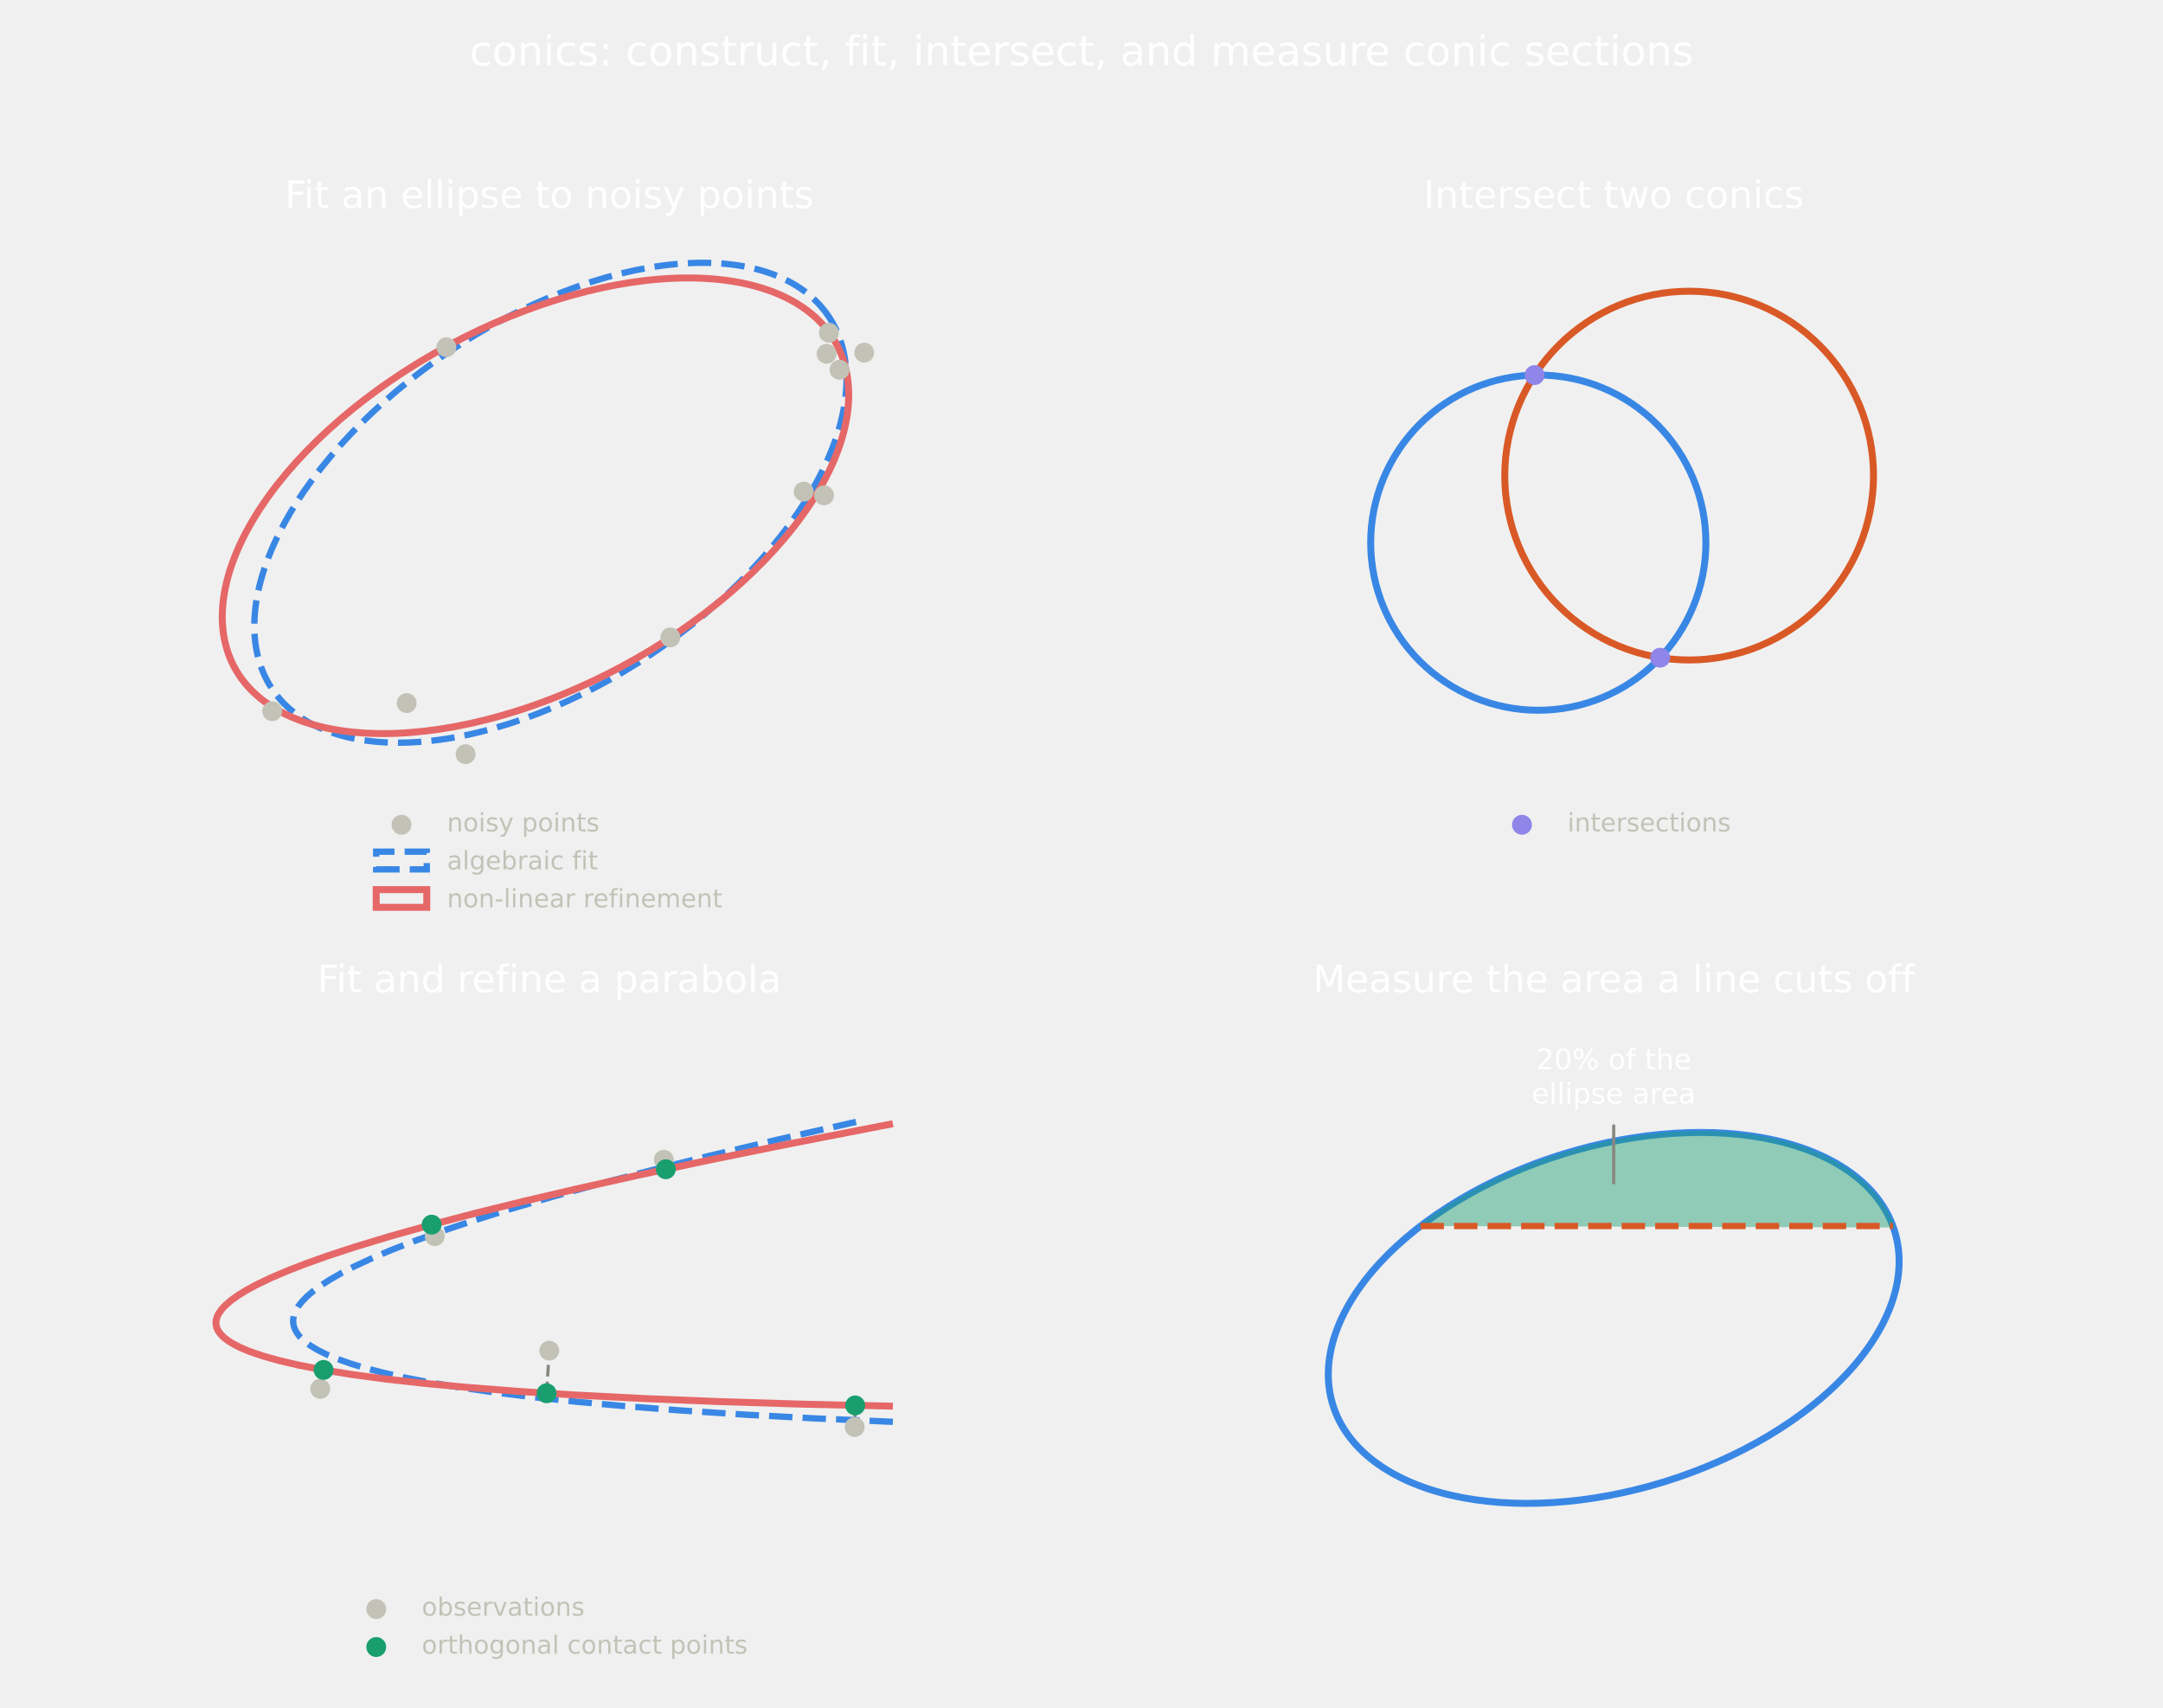
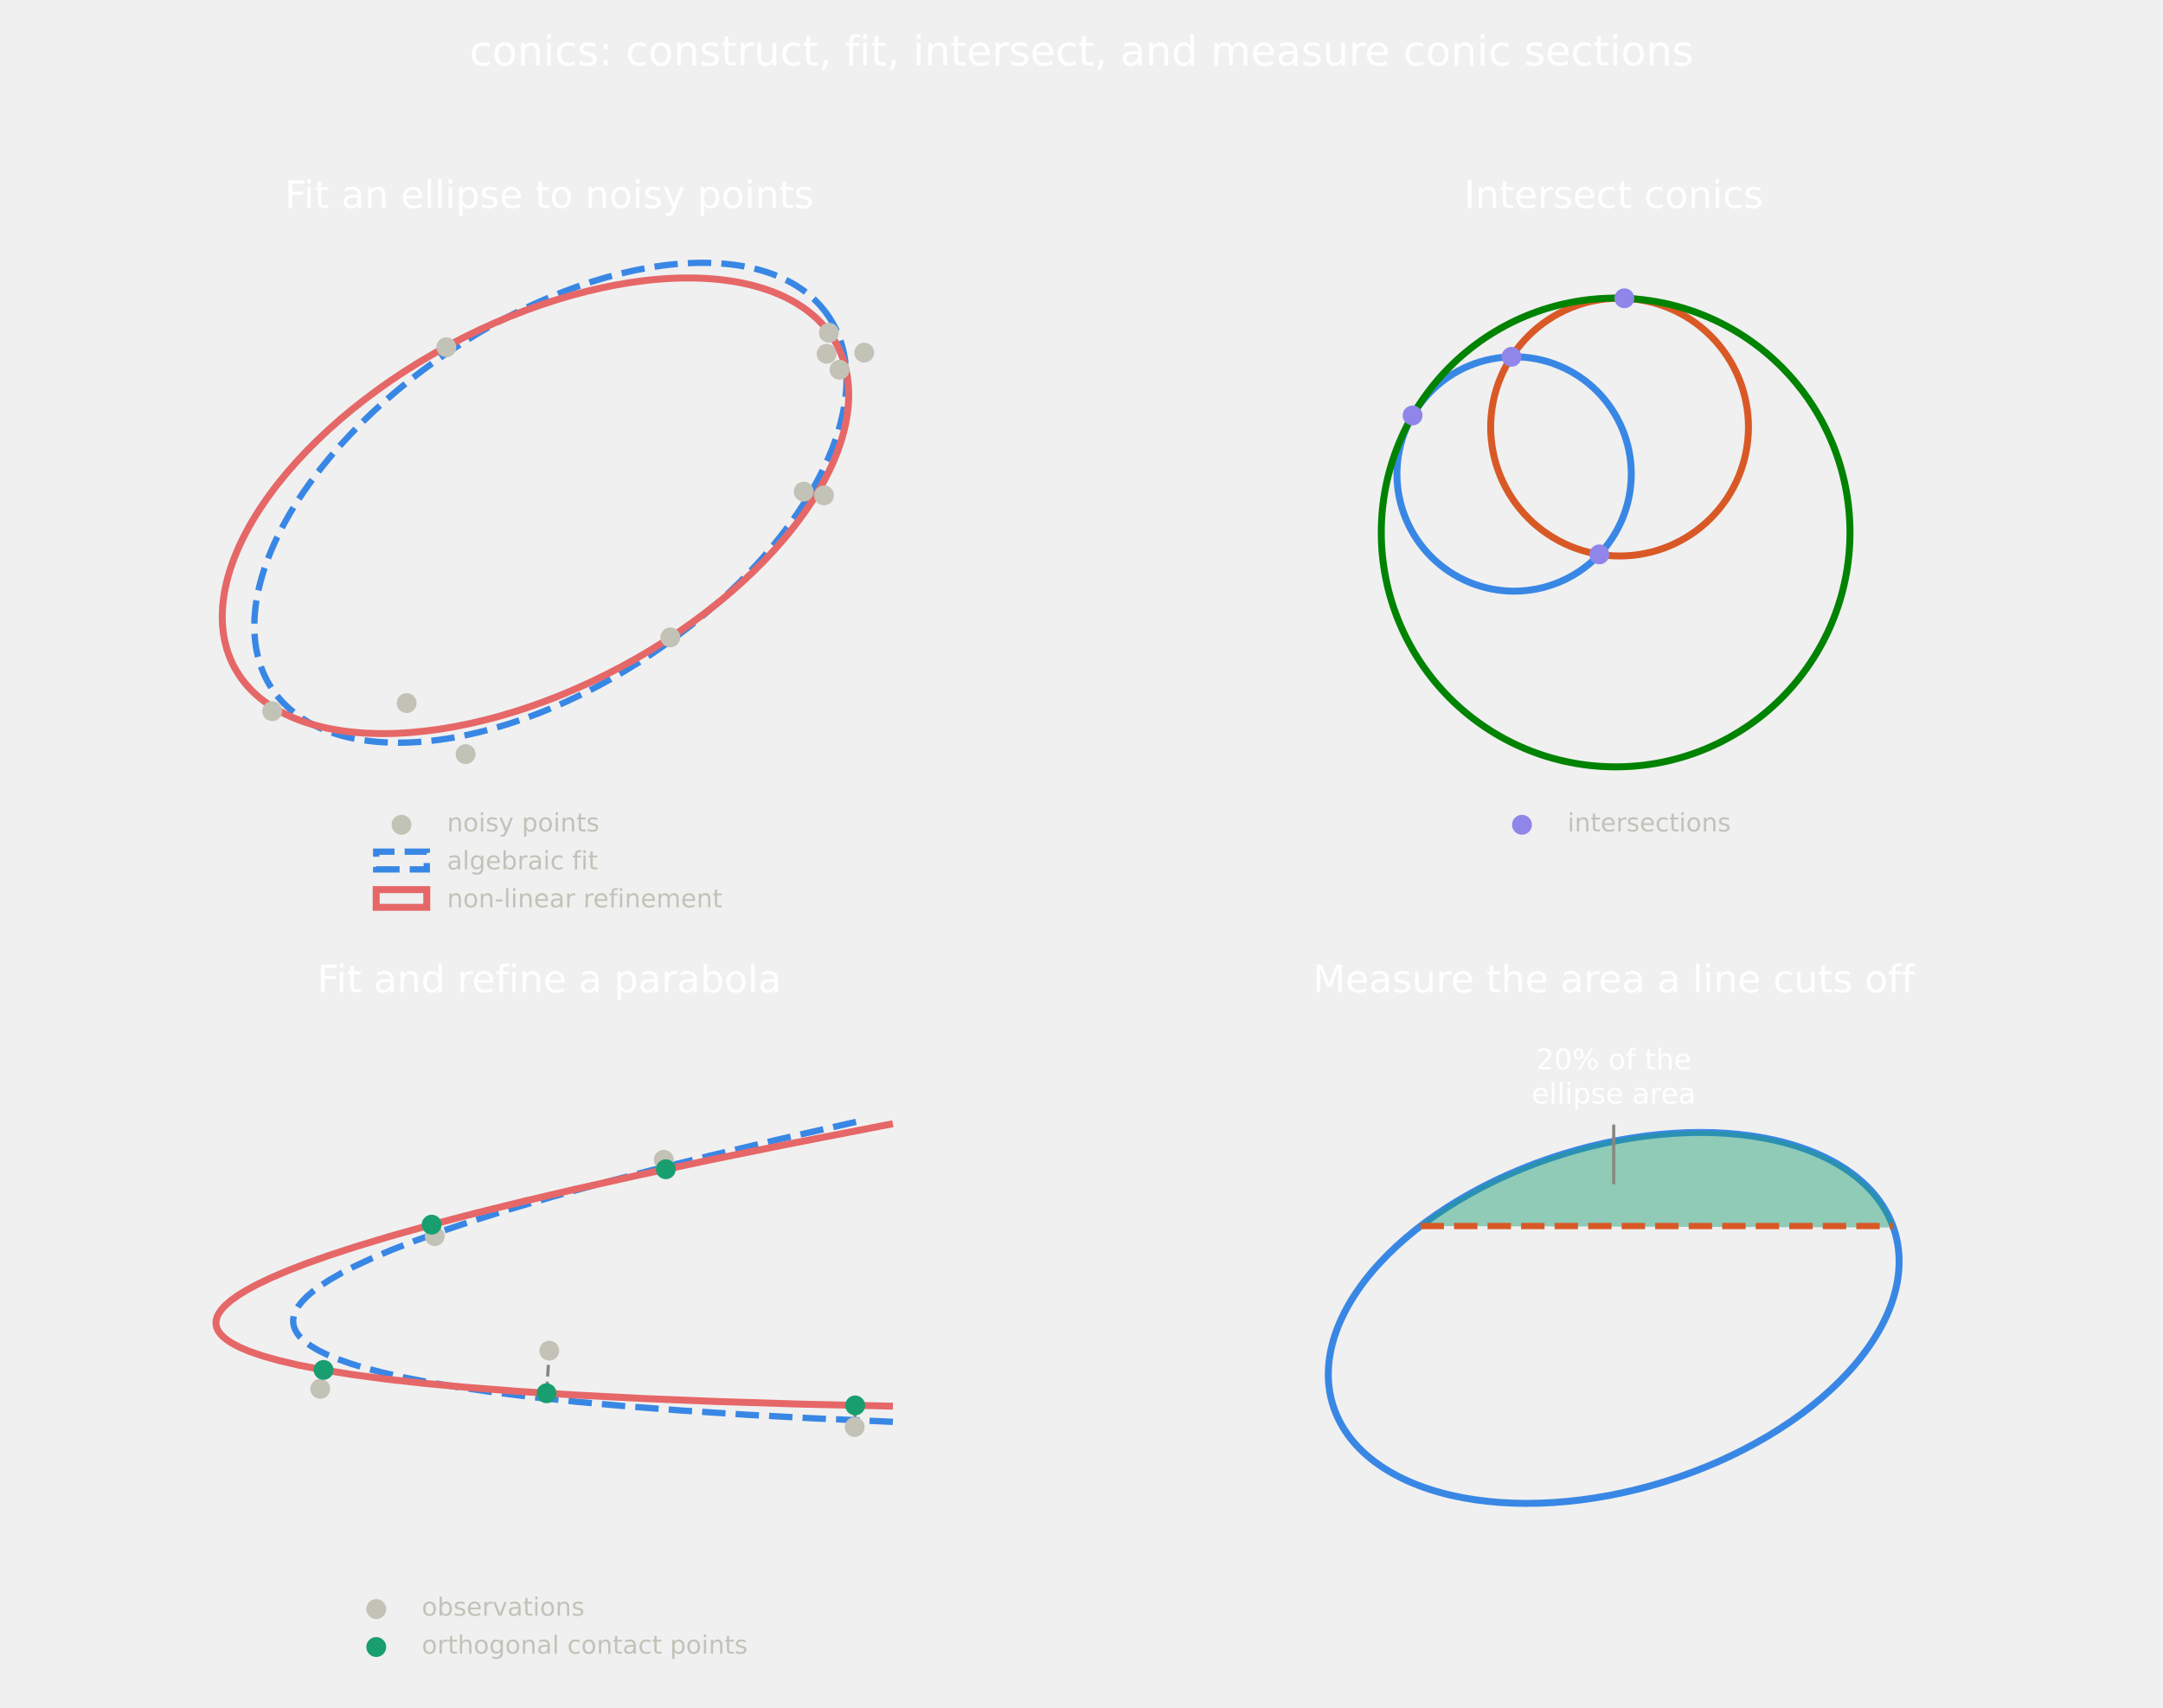
<svg xmlns="http://www.w3.org/2000/svg" xmlns:xlink="http://www.w3.org/1999/xlink" width="684pt" height="540pt" viewBox="0 0 684 540" version="1.1">
  <defs>
    <style type="text/css">*{stroke-linejoin: round; stroke-linecap: butt}</style>
  </defs>
  <g id="figure_1">
    <g id="patch_1">
      <path d="M 0 540  L 684 540  L 684 0  L 0 0  L 0 540  z " style="fill: none" />
    </g>
    <g id="axes_1">
      <g id="patch_2">
        <path d="M 10.8 246.217  L 336.6 246.217  L 336.6 75.763  L 10.8 75.763  L 10.8 246.217  z " style="fill: none" />
      </g>
      <g id="patch_3">
-         <path d="M 262.053 100.074  C 253.564 87.392 236.149 81.433 213.645 83.511  C 191.141 85.589 165.385 95.533 142.048 111.153  C 118.712 126.774 99.701 146.796 89.202 166.809  C 78.703 186.822 77.574 205.193 86.064 217.875  C 94.553 230.558 111.967 236.516 134.471 234.439  C 156.975 232.361 182.732 222.417 206.068 206.796  C 229.405 191.176 248.416 171.154 258.914 151.141  C 269.413 131.128 270.542 112.757 262.053 100.074  L 262.053 100.074  z " clip-path="url(#pd87d4177ac)" style="fill: none; stroke-dasharray: 7.4,3.2; stroke-dashoffset: 0; stroke: #3987e5; stroke-width: 2; stroke-linejoin: miter" />
+         <path d="M 262.053 100.074  C 253.564 87.392 236.149 81.433 213.645 83.511  C 191.141 85.589 165.385 95.533 142.048 111.153  C 118.712 126.774 99.701 146.796 89.202 166.809  C 78.703 186.822 77.574 205.193 86.064 217.875  C 94.553 230.558 111.967 236.516 134.471 234.439  C 156.975 232.361 182.732 222.417 206.068 206.796  C 229.405 191.176 248.416 171.154 258.914 151.141  C 269.413 131.128 270.542 112.757 262.053 100.074  L 262.053 100.074  z " clip-path="url(#p56310d8398)" style="fill: none; stroke-dasharray: 7.4,3.2; stroke-dashoffset: 0; stroke: #3987e5; stroke-width: 2; stroke-linejoin: miter" />
      </g>
      <g id="patch_4">
-         <path d="M 264.567 108.891  C 257.341 95.408 240.376 87.853 217.408 87.89  C 194.44 87.928 167.345 95.554 142.09 109.09  C 116.835 122.625 95.482 140.966 82.734 160.071  C 69.985 179.176 66.883 197.486 74.109 210.969  C 81.336 224.452 98.301 232.007 121.269 231.97  C 144.237 231.933 171.332 224.306 196.587 210.771  C 221.842 197.235 243.195 178.895 255.943 159.79  C 268.691 140.685 271.794 122.374 264.567 108.891  L 264.567 108.891  z " clip-path="url(#pd87d4177ac)" style="fill: none; stroke: #e66767; stroke-width: 2.2; stroke-linejoin: miter" />
+         <path d="M 264.567 108.891  C 257.341 95.408 240.376 87.853 217.408 87.89  C 194.44 87.928 167.345 95.554 142.09 109.09  C 116.835 122.625 95.482 140.966 82.734 160.071  C 69.985 179.176 66.883 197.486 74.109 210.969  C 81.336 224.452 98.301 232.007 121.269 231.97  C 144.237 231.933 171.332 224.306 196.587 210.771  C 221.842 197.235 243.195 178.895 255.943 159.79  C 268.691 140.685 271.794 122.374 264.567 108.891  L 264.567 108.891  z " clip-path="url(#p56310d8398)" style="fill: none; stroke: #e66767; stroke-width: 2.2; stroke-linejoin: miter" />
      </g>
      <g id="matplotlib.axis_1" />
      <g id="matplotlib.axis_2" />
      <g id="PathCollection_1">
        <defs>
-           <path id="mbfd2d87e5e" d="M 0 2.646  C 0.702 2.646 1.375 2.367 1.871 1.871  C 2.367 1.375 2.646 0.702 2.646 0  C 2.646 -0.702 2.367 -1.375 1.871 -1.871  C 1.375 -2.367 0.702 -2.646 0 -2.646  C -0.702 -2.646 -1.375 -2.367 -1.871 -1.871  C -2.367 -1.375 -2.646 -0.702 -2.646 0  C -2.646 0.702 -2.367 1.375 -1.871 1.871  C -1.375 2.367 -0.702 2.646 0 2.646  z " style="stroke: #c3c2b7" />
+           <path id="mc3051dc479" d="M 0 2.646  C 0.702 2.646 1.375 2.367 1.871 1.871  C 2.367 1.375 2.646 0.702 2.646 0  C 2.646 -0.702 2.367 -1.375 1.871 -1.871  C 1.375 -2.367 0.702 -2.646 0 -2.646  C -0.702 -2.646 -1.375 -2.367 -1.871 -1.871  C -2.367 -1.375 -2.646 -0.702 -2.646 0  C -2.646 0.702 -2.367 1.375 -1.871 1.871  C -1.375 2.367 -0.702 2.646 0 2.646  z " style="stroke: #c3c2b7" />
        </defs>
-         <g clip-path="url(#pd87d4177ac)">
-           <use xlink:href="#mbfd2d87e5e" x="147.234" y="238.469" style="fill: #c3c2b7; stroke: #c3c2b7" />
-           <use xlink:href="#mbfd2d87e5e" x="141.149" y="109.79" style="fill: #c3c2b7; stroke: #c3c2b7" />
-           <use xlink:href="#mbfd2d87e5e" x="261.387" y="111.886" style="fill: #c3c2b7; stroke: #c3c2b7" />
-           <use xlink:href="#mbfd2d87e5e" x="265.483" y="116.932" style="fill: #c3c2b7; stroke: #c3c2b7" />
-           <use xlink:href="#mbfd2d87e5e" x="260.572" y="156.636" style="fill: #c3c2b7; stroke: #c3c2b7" />
-           <use xlink:href="#mbfd2d87e5e" x="273.291" y="111.507" style="fill: #c3c2b7; stroke: #c3c2b7" />
-           <use xlink:href="#mbfd2d87e5e" x="128.591" y="222.328" style="fill: #c3c2b7; stroke: #c3c2b7" />
-           <use xlink:href="#mbfd2d87e5e" x="211.99" y="201.542" style="fill: #c3c2b7; stroke: #c3c2b7" />
-           <use xlink:href="#mbfd2d87e5e" x="86.081" y="224.888" style="fill: #c3c2b7; stroke: #c3c2b7" />
-           <use xlink:href="#mbfd2d87e5e" x="262.126" y="105.22" style="fill: #c3c2b7; stroke: #c3c2b7" />
-           <use xlink:href="#mbfd2d87e5e" x="254.148" y="155.454" style="fill: #c3c2b7; stroke: #c3c2b7" />
+         <g clip-path="url(#p56310d8398)">
+           <use xlink:href="#mc3051dc479" x="147.234" y="238.469" style="fill: #c3c2b7; stroke: #c3c2b7" />
+           <use xlink:href="#mc3051dc479" x="141.149" y="109.79" style="fill: #c3c2b7; stroke: #c3c2b7" />
+           <use xlink:href="#mc3051dc479" x="261.387" y="111.886" style="fill: #c3c2b7; stroke: #c3c2b7" />
+           <use xlink:href="#mc3051dc479" x="265.483" y="116.932" style="fill: #c3c2b7; stroke: #c3c2b7" />
+           <use xlink:href="#mc3051dc479" x="260.572" y="156.636" style="fill: #c3c2b7; stroke: #c3c2b7" />
+           <use xlink:href="#mc3051dc479" x="273.291" y="111.507" style="fill: #c3c2b7; stroke: #c3c2b7" />
+           <use xlink:href="#mc3051dc479" x="128.591" y="222.328" style="fill: #c3c2b7; stroke: #c3c2b7" />
+           <use xlink:href="#mc3051dc479" x="211.99" y="201.542" style="fill: #c3c2b7; stroke: #c3c2b7" />
+           <use xlink:href="#mc3051dc479" x="86.081" y="224.888" style="fill: #c3c2b7; stroke: #c3c2b7" />
+           <use xlink:href="#mc3051dc479" x="262.126" y="105.22" style="fill: #c3c2b7; stroke: #c3c2b7" />
+           <use xlink:href="#mc3051dc479" x="254.148" y="155.454" style="fill: #c3c2b7; stroke: #c3c2b7" />
        </g>
      </g>
      <g id="text_1">
        <text style="font-size: 12px; font-family: 'DejaVu Sans', 'Bitstream Vera Sans', 'Computer Modern Sans Serif', 'Lucida Grande', 'Verdana', 'Geneva', 'Lucid', 'Arial', 'Helvetica', 'Avant Garde', sans-serif; text-anchor: middle; fill: #ffffff" x="173.7" y="65.763" transform="rotate(-0 173.7 65.76305)">Fit an ellipse to noisy points</text>
      </g>
      <g id="legend_1">
        <g id="PathCollection_2">
          <g>
-             <use xlink:href="#mbfd2d87e5e" x="126.96" y="260.805" style="fill: #c3c2b7; stroke: #c3c2b7" />
+             <use xlink:href="#mc3051dc479" x="126.96" y="260.805" style="fill: #c3c2b7; stroke: #c3c2b7" />
          </g>
        </g>
        <g id="text_2">
          <text style="font-size: 8px; font-family: 'DejaVu Sans', 'Bitstream Vera Sans', 'Computer Modern Sans Serif', 'Lucida Grande', 'Verdana', 'Geneva', 'Lucid', 'Arial', 'Helvetica', 'Avant Garde', sans-serif; text-anchor: start; fill: #c3c2b7" x="141.36" y="262.905" transform="rotate(-0 141.36 262.9047)">noisy points</text>
        </g>
        <g id="patch_5">
          <path d="M 118.96 274.905  L 134.96 274.905  L 134.96 269.305  L 118.96 269.305  L 118.96 274.905  z " style="fill: none; stroke-dasharray: 7.4,3.2; stroke-dashoffset: 0; stroke: #3987e5; stroke-width: 2; stroke-linejoin: miter" />
        </g>
        <g id="text_3">
          <text style="font-size: 8px; font-family: 'DejaVu Sans', 'Bitstream Vera Sans', 'Computer Modern Sans Serif', 'Lucida Grande', 'Verdana', 'Geneva', 'Lucid', 'Arial', 'Helvetica', 'Avant Garde', sans-serif; text-anchor: start; fill: #c3c2b7" x="141.36" y="274.905" transform="rotate(-0 141.36 274.9053)">algebraic fit</text>
        </g>
        <g id="patch_6">
          <path d="M 118.96 286.906  L 134.96 286.906  L 134.96 281.306  L 118.96 281.306  L 118.96 286.906  z " style="fill: none; stroke: #e66767; stroke-width: 2.2; stroke-linejoin: miter" />
        </g>
        <g id="text_4">
          <text style="font-size: 8px; font-family: 'DejaVu Sans', 'Bitstream Vera Sans', 'Computer Modern Sans Serif', 'Lucida Grande', 'Verdana', 'Geneva', 'Lucid', 'Arial', 'Helvetica', 'Avant Garde', sans-serif; text-anchor: start; fill: #c3c2b7" x="141.36" y="286.906" transform="rotate(-0 141.36 286.9059)">non-linear refinement</text>
        </g>
      </g>
    </g>
    <g id="axes_2">
      <g id="patch_7">
        <path d="M 347.4 246.217  L 673.2 246.217  L 673.2 75.763  L 347.4 75.763  L 347.4 246.217  z " style="fill: none" />
      </g>
      <g id="patch_8">
-         <path d="M 486.449 224.593  C 500.505 224.593 513.988 219.008 523.927 209.069  C 533.867 199.129 539.451 185.647 539.451 171.59  C 539.451 157.534 533.867 144.051 523.927 134.112  C 513.988 124.173 500.505 118.588 486.449 118.588  C 472.392 118.588 458.91 124.173 448.97 134.112  C 439.031 144.051 433.446 157.534 433.446 171.59  C 433.446 185.647 439.031 199.129 448.97 209.069  C 458.91 219.008 472.392 224.593 486.449 224.593  L 486.449 224.593  z " clip-path="url(#p8cca8898c1)" style="fill: none; stroke: #3987e5; stroke-width: 2.2; stroke-linejoin: miter" />
+         <path d="M 478.803 186.929  C 488.63 186.929 498.056 183.024 505.005 176.075  C 511.954 169.127 515.858 159.701 515.858 149.873  C 515.858 140.046 511.954 130.62 505.005 123.671  C 498.056 116.723 488.63 112.818 478.803 112.818  C 468.976 112.818 459.55 116.723 452.601 123.671  C 445.652 130.62 441.748 140.046 441.748 149.873  C 441.748 159.701 445.652 169.127 452.601 176.075  C 459.55 183.024 468.976 186.929 478.803 186.929  L 478.803 186.929  z " clip-path="url(#p56665dc68f)" style="fill: none; stroke: #3987e5; stroke-width: 2.2; stroke-linejoin: miter" />
      </g>
      <g id="patch_9">
-         <path d="M 534.151 208.692  C 549.613 208.692 564.444 202.549 575.377 191.616  C 586.311 180.682 592.454 165.852 592.454 150.389  C 592.454 134.927 586.311 120.097 575.377 109.163  C 564.444 98.23 549.613 92.087 534.151 92.087  C 518.689 92.087 503.858 98.23 492.925 109.163  C 481.992 120.097 475.848 134.927 475.848 150.389  C 475.848 165.852 481.992 180.682 492.925 191.616  C 503.858 202.549 518.689 208.692 534.151 208.692  L 534.151 208.692  z " clip-path="url(#p8cca8898c1)" style="fill: none; stroke: #d95926; stroke-width: 2.2; stroke-linejoin: miter" />
+         <path d="M 512.153 175.812  C 522.963 175.812 533.331 171.517 540.975 163.873  C 548.619 156.23 552.913 145.861 552.913 135.051  C 552.913 124.241 548.619 113.873 540.975 106.229  C 533.331 98.585 522.963 94.291 512.153 94.291  C 501.343 94.291 490.974 98.585 483.331 106.229  C 475.687 113.873 471.392 124.241 471.392 135.051  C 471.392 145.861 475.687 156.23 483.331 163.873  C 490.974 171.517 501.343 175.812 512.153 175.812  L 512.153 175.812  z " clip-path="url(#p56665dc68f)" style="fill: none; stroke: #d95926; stroke-width: 2.2; stroke-linejoin: miter" />
+       </g>
+       <g id="patch_10">
+         <path d="M 510.907 242.488  C 530.562 242.488 549.413 234.679 563.311 220.782  C 577.209 206.884 585.018 188.032 585.018 168.378  C 585.018 148.723 577.209 129.871 563.311 115.974  C 549.413 102.076 530.562 94.267 510.907 94.267  C 491.253 94.267 472.401 102.076 458.503 115.974  C 444.606 129.871 436.797 148.723 436.797 168.378  C 436.797 188.032 444.606 206.884 458.503 220.782  C 472.401 234.679 491.253 242.488 510.907 242.488  L 510.907 242.488  z " clip-path="url(#p56665dc68f)" style="fill: none; stroke: #008300; stroke-width: 2.2; stroke-linejoin: miter" />
      </g>
      <g id="matplotlib.axis_3" />
      <g id="matplotlib.axis_4" />
      <g id="PathCollection_3">
        <defs>
-           <path id="m3bc030500c" d="M 0 2.646  C 0.702 2.646 1.375 2.367 1.871 1.871  C 2.367 1.375 2.646 0.702 2.646 0  C 2.646 -0.702 2.367 -1.375 1.871 -1.871  C 1.375 -2.367 0.702 -2.646 0 -2.646  C -0.702 -2.646 -1.375 -2.367 -1.871 -1.871  C -2.367 -1.375 -2.646 -0.702 -2.646 0  C -2.646 0.702 -2.367 1.375 -1.871 1.871  C -1.375 2.367 -0.702 2.646 0 2.646  z " style="stroke: #9085e9" />
+           <path id="m6751d09517" d="M 0 2.646  C 0.702 2.646 1.375 2.367 1.871 1.871  C 2.367 1.375 2.646 0.702 2.646 0  C 2.646 -0.702 2.367 -1.375 1.871 -1.871  C 1.375 -2.367 0.702 -2.646 0 -2.646  C -0.702 -2.646 -1.375 -2.367 -1.871 -1.871  C -2.367 -1.375 -2.646 -0.702 -2.646 0  C -2.646 0.702 -2.367 1.375 -1.871 1.871  C -1.375 2.367 -0.702 2.646 0 2.646  z " style="stroke: #9085e9" />
        </defs>
-         <g clip-path="url(#p8cca8898c1)">
-           <use xlink:href="#m3bc030500c" x="524.996" y="207.969" style="fill: #9085e9; stroke: #9085e9" />
-           <use xlink:href="#m3bc030500c" x="485.277" y="118.601" style="fill: #9085e9; stroke: #9085e9" />
+         <g clip-path="url(#p56665dc68f)">
+           <use xlink:href="#m6751d09517" x="505.752" y="175.306" style="fill: #9085e9; stroke: #9085e9" />
+           <use xlink:href="#m6751d09517" x="477.984" y="112.827" style="fill: #9085e9; stroke: #9085e9" />
+           <use xlink:href="#m6751d09517" x="446.699" y="131.369" style="fill: #9085e9; stroke: #9085e9" />
+           <use xlink:href="#m6751d09517" x="513.675" y="94.319" style="fill: #9085e9; stroke: #9085e9" />
        </g>
      </g>
      <g id="text_5">
-         <text style="font-size: 12px; font-family: 'DejaVu Sans', 'Bitstream Vera Sans', 'Computer Modern Sans Serif', 'Lucida Grande', 'Verdana', 'Geneva', 'Lucid', 'Arial', 'Helvetica', 'Avant Garde', sans-serif; text-anchor: middle; fill: #ffffff" x="510.3" y="65.763" transform="rotate(-0 510.3 65.76305)">Intersect two conics</text>
+         <text style="font-size: 12px; font-family: 'DejaVu Sans', 'Bitstream Vera Sans', 'Computer Modern Sans Serif', 'Lucida Grande', 'Verdana', 'Geneva', 'Lucid', 'Arial', 'Helvetica', 'Avant Garde', sans-serif; text-anchor: middle; fill: #ffffff" x="510.3" y="65.763" transform="rotate(-0 510.3 65.76305)">Intersect conics</text>
      </g>
      <g id="legend_2">
        <g id="PathCollection_4">
          <g>
-             <use xlink:href="#m3bc030500c" x="481.29" y="260.805" style="fill: #9085e9; stroke: #9085e9" />
+             <use xlink:href="#m6751d09517" x="481.29" y="260.805" style="fill: #9085e9; stroke: #9085e9" />
          </g>
        </g>
        <g id="text_6">
          <text style="font-size: 8px; font-family: 'DejaVu Sans', 'Bitstream Vera Sans', 'Computer Modern Sans Serif', 'Lucida Grande', 'Verdana', 'Geneva', 'Lucid', 'Arial', 'Helvetica', 'Avant Garde', sans-serif; text-anchor: start; fill: #c3c2b7" x="495.69" y="262.905" transform="rotate(-0 495.69 262.9047)">intersections</text>
        </g>
      </g>
    </g>
    <g id="axes_3">
-       <g id="patch_10">
+       <g id="patch_11">
        <path d="M 10.8 494.216  L 336.6 494.216  L 336.6 323.762  L 10.8 323.762  L 10.8 494.216  z " style="fill: none" />
      </g>
      <g id="line2d_1">
-         <path d="M 136.5 387.246  L 137.482 390.88  " clip-path="url(#pab1f32fecf)" style="fill: none; stroke-dasharray: 3.7,1.6; stroke-dashoffset: 0; stroke: #898781" />
+         <path d="M 136.5 387.246  L 137.482 390.88  " clip-path="url(#p6dde4881fb)" style="fill: none; stroke-dasharray: 3.7,1.6; stroke-dashoffset: 0; stroke: #898781" />
      </g>
      <g id="line2d_2">
-         <path d="M 172.841 440.563  L 173.7 427.099  " clip-path="url(#pab1f32fecf)" style="fill: none; stroke-dasharray: 3.7,1.6; stroke-dashoffset: 0; stroke: #898781" />
+         <path d="M 172.841 440.563  L 173.7 427.099  " clip-path="url(#p6dde4881fb)" style="fill: none; stroke-dasharray: 3.7,1.6; stroke-dashoffset: 0; stroke: #898781" />
      </g>
      <g id="line2d_3">
-         <path d="M 210.556 369.722  L 209.918 366.735  " clip-path="url(#pab1f32fecf)" style="fill: none; stroke-dasharray: 3.7,1.6; stroke-dashoffset: 0; stroke: #898781" />
+         <path d="M 210.556 369.722  L 209.918 366.735  " clip-path="url(#p6dde4881fb)" style="fill: none; stroke-dasharray: 3.7,1.6; stroke-dashoffset: 0; stroke: #898781" />
      </g>
      <g id="line2d_4">
-         <path d="M 270.432 444.411  L 270.282 451.244  " clip-path="url(#pab1f32fecf)" style="fill: none; stroke-dasharray: 3.7,1.6; stroke-dashoffset: 0; stroke: #898781" />
+         <path d="M 270.432 444.411  L 270.282 451.244  " clip-path="url(#p6dde4881fb)" style="fill: none; stroke-dasharray: 3.7,1.6; stroke-dashoffset: 0; stroke: #898781" />
      </g>
      <g id="line2d_5">
-         <path d="M 102.317 433.186  L 101.263 439.171  " clip-path="url(#pab1f32fecf)" style="fill: none; stroke-dasharray: 3.7,1.6; stroke-dashoffset: 0; stroke: #898781" />
+         <path d="M 102.317 433.186  L 101.263 439.171  " clip-path="url(#p6dde4881fb)" style="fill: none; stroke-dasharray: 3.7,1.6; stroke-dashoffset: 0; stroke: #898781" />
      </g>
      <g id="matplotlib.axis_5" />
      <g id="matplotlib.axis_6" />
      <g id="QuadContourSet_1">
-         <path d="M 282.355 449.597  L 257.644 448.506  L 235.74 447.328  L 215.49 446.016  L 198.047 444.674  L 182.058 443.225  L 168.249 441.76  L 155.894 440.23  L 144.992 438.659  L 135.987 437.152  L 127.549 435.51  L 121.008 434.03  L 115.193 432.503  L 110.833 431.176  L 106.472 429.628  L 103.565 428.42  L 100.62 426.977  L 98.185 425.524  L 96.242 424.07  L 94.755 422.617  L 93.919 421.526  L 93.309 420.436  L 92.913 419.346  L 92.721 418.256  L 92.724 417.166  L 92.912 416.076  L 93.438 414.622  L 94.262 413.168  L 95.368 411.715  L 97.024 409.993  L 98.811 408.444  L 101.384 406.538  L 104.292 404.662  L 107.926 402.58  L 112.286 400.342  L 117.528 397.906  L 123.915 395.203  L 130.977 392.455  L 140.08 389.184  L 150.079 385.852  L 161.708 382.231  L 174.79 378.407  L 188.599 374.592  L 205.315 370.212  L 223.984 365.564  L 246.016 360.341  L 268.546 355.235  L 271.134 354.662  L 271.134 354.662  " clip-path="url(#pab1f32fecf)" style="fill: none; stroke-dasharray: 7.4,3.2; stroke-dashoffset: 0; stroke: #3987e5; stroke-width: 2" />
+         <path d="M 282.355 449.597  L 257.644 448.506  L 235.74 447.328  L 215.49 446.016  L 198.047 444.674  L 182.058 443.225  L 168.249 441.76  L 155.894 440.23  L 144.992 438.659  L 135.987 437.152  L 127.549 435.51  L 121.008 434.03  L 115.193 432.503  L 110.833 431.176  L 106.472 429.628  L 103.565 428.42  L 100.62 426.977  L 98.185 425.524  L 96.242 424.07  L 94.755 422.617  L 93.919 421.526  L 93.309 420.436  L 92.913 419.346  L 92.721 418.256  L 92.724 417.166  L 92.912 416.076  L 93.438 414.622  L 94.262 413.168  L 95.368 411.715  L 97.024 409.993  L 98.811 408.444  L 101.384 406.538  L 104.292 404.662  L 107.926 402.58  L 112.286 400.342  L 117.528 397.906  L 123.915 395.203  L 130.977 392.455  L 140.08 389.184  L 150.079 385.852  L 161.708 382.231  L 174.79 378.407  L 188.599 374.592  L 205.315 370.212  L 223.984 365.564  L 246.016 360.341  L 268.546 355.235  L 271.134 354.662  L 271.134 354.662  " clip-path="url(#p6dde4881fb)" style="fill: none; stroke-dasharray: 7.4,3.2; stroke-dashoffset: 0; stroke: #3987e5; stroke-width: 2" />
      </g>
      <g id="QuadContourSet_2">
-         <path d="M 282.355 444.653  L 253.283 443.995  L 227.119 443.182  L 203.809 442.24  L 182.533 441.15  L 163.888 439.962  L 147.899 438.718  L 134.09 437.424  L 121.735 436.035  L 111.15 434.609  L 102.111 433.15  L 94.619 431.702  L 88.302 430.234  L 83.172 428.794  L 78.934 427.341  L 75.947 426.083  L 73.766 424.968  L 72.306 424.07  L 70.859 422.973  L 69.769 421.89  L 68.986 420.8  L 68.498 419.71  L 68.286 418.619  L 68.335 417.529  L 68.679 416.317  L 69.154 415.349  L 70.132 413.969  L 71.211 412.805  L 73.04 411.218  L 75.22 409.65  L 77.75 408.081  L 81.091 406.264  L 85.639 404.084  L 91.209 401.71  L 97.024 399.465  L 103.565 397.139  L 112.302 394.272  L 123.102 391.001  L 136.051 387.367  L 150.806 383.507  L 165.342 379.922  L 182.058 376.007  L 201.681 371.634  L 224.212 366.849  L 248.411 361.93  L 278.721 356.028  L 282.355 355.337  L 282.355 355.337  " clip-path="url(#pab1f32fecf)" style="fill: none; stroke: #e66767; stroke-width: 2.2" />
+         <path d="M 282.355 444.653  L 253.283 443.995  L 227.119 443.182  L 203.809 442.24  L 182.533 441.15  L 163.888 439.962  L 147.899 438.718  L 134.09 437.424  L 121.735 436.035  L 111.15 434.609  L 102.111 433.15  L 94.619 431.702  L 88.302 430.234  L 83.172 428.794  L 78.934 427.341  L 75.947 426.083  L 73.766 424.968  L 72.306 424.07  L 70.859 422.973  L 69.769 421.89  L 68.986 420.8  L 68.498 419.71  L 68.286 418.619  L 68.335 417.529  L 68.679 416.317  L 69.154 415.349  L 70.132 413.969  L 71.211 412.805  L 73.04 411.218  L 75.22 409.65  L 77.75 408.081  L 81.091 406.264  L 85.639 404.084  L 91.209 401.71  L 97.024 399.465  L 103.565 397.139  L 112.302 394.272  L 123.102 391.001  L 136.051 387.367  L 150.806 383.507  L 165.342 379.922  L 182.058 376.007  L 201.681 371.634  L 224.212 366.849  L 248.411 361.93  L 278.721 356.028  L 282.355 355.337  L 282.355 355.337  " clip-path="url(#p6dde4881fb)" style="fill: none; stroke: #e66767; stroke-width: 2.2" />
      </g>
      <g id="PathCollection_5">
-         <g clip-path="url(#pab1f32fecf)">
-           <use xlink:href="#mbfd2d87e5e" x="137.482" y="390.88" style="fill: #c3c2b7; stroke: #c3c2b7" />
-           <use xlink:href="#mbfd2d87e5e" x="173.7" y="427.099" style="fill: #c3c2b7; stroke: #c3c2b7" />
-           <use xlink:href="#mbfd2d87e5e" x="209.918" y="366.735" style="fill: #c3c2b7; stroke: #c3c2b7" />
-           <use xlink:href="#mbfd2d87e5e" x="270.282" y="451.244" style="fill: #c3c2b7; stroke: #c3c2b7" />
-           <use xlink:href="#mbfd2d87e5e" x="101.263" y="439.171" style="fill: #c3c2b7; stroke: #c3c2b7" />
+         <g clip-path="url(#p6dde4881fb)">
+           <use xlink:href="#mc3051dc479" x="137.482" y="390.88" style="fill: #c3c2b7; stroke: #c3c2b7" />
+           <use xlink:href="#mc3051dc479" x="173.7" y="427.099" style="fill: #c3c2b7; stroke: #c3c2b7" />
+           <use xlink:href="#mc3051dc479" x="209.918" y="366.735" style="fill: #c3c2b7; stroke: #c3c2b7" />
+           <use xlink:href="#mc3051dc479" x="270.282" y="451.244" style="fill: #c3c2b7; stroke: #c3c2b7" />
+           <use xlink:href="#mc3051dc479" x="101.263" y="439.171" style="fill: #c3c2b7; stroke: #c3c2b7" />
        </g>
      </g>
      <g id="PathCollection_6">
        <defs>
-           <path id="m33df17d417" d="M 0 2.646  C 0.702 2.646 1.375 2.367 1.871 1.871  C 2.367 1.375 2.646 0.702 2.646 0  C 2.646 -0.702 2.367 -1.375 1.871 -1.871  C 1.375 -2.367 0.702 -2.646 0 -2.646  C -0.702 -2.646 -1.375 -2.367 -1.871 -1.871  C -2.367 -1.375 -2.646 -0.702 -2.646 0  C -2.646 0.702 -2.367 1.375 -1.871 1.871  C -1.375 2.367 -0.702 2.646 0 2.646  z " style="stroke: #199e70" />
+           <path id="m69ceb506e8" d="M 0 2.646  C 0.702 2.646 1.375 2.367 1.871 1.871  C 2.367 1.375 2.646 0.702 2.646 0  C 2.646 -0.702 2.367 -1.375 1.871 -1.871  C 1.375 -2.367 0.702 -2.646 0 -2.646  C -0.702 -2.646 -1.375 -2.367 -1.871 -1.871  C -2.367 -1.375 -2.646 -0.702 -2.646 0  C -2.646 0.702 -2.367 1.375 -1.871 1.871  C -1.375 2.367 -0.702 2.646 0 2.646  z " style="stroke: #199e70" />
        </defs>
-         <g clip-path="url(#pab1f32fecf)">
-           <use xlink:href="#m33df17d417" x="136.5" y="387.246" style="fill: #199e70; stroke: #199e70" />
-           <use xlink:href="#m33df17d417" x="172.841" y="440.563" style="fill: #199e70; stroke: #199e70" />
-           <use xlink:href="#m33df17d417" x="210.556" y="369.722" style="fill: #199e70; stroke: #199e70" />
-           <use xlink:href="#m33df17d417" x="270.432" y="444.411" style="fill: #199e70; stroke: #199e70" />
-           <use xlink:href="#m33df17d417" x="102.317" y="433.186" style="fill: #199e70; stroke: #199e70" />
+         <g clip-path="url(#p6dde4881fb)">
+           <use xlink:href="#m69ceb506e8" x="136.5" y="387.246" style="fill: #199e70; stroke: #199e70" />
+           <use xlink:href="#m69ceb506e8" x="172.841" y="440.563" style="fill: #199e70; stroke: #199e70" />
+           <use xlink:href="#m69ceb506e8" x="210.556" y="369.722" style="fill: #199e70; stroke: #199e70" />
+           <use xlink:href="#m69ceb506e8" x="270.432" y="444.411" style="fill: #199e70; stroke: #199e70" />
+           <use xlink:href="#m69ceb506e8" x="102.317" y="433.186" style="fill: #199e70; stroke: #199e70" />
        </g>
      </g>
      <g id="text_7">
        <text style="font-size: 12px; font-family: 'DejaVu Sans', 'Bitstream Vera Sans', 'Computer Modern Sans Serif', 'Lucida Grande', 'Verdana', 'Geneva', 'Lucid', 'Arial', 'Helvetica', 'Avant Garde', sans-serif; text-anchor: middle; fill: #ffffff" x="173.7" y="313.762" transform="rotate(-0 173.7 313.7625)">Fit and refine a parabola</text>
      </g>
      <g id="legend_3">
        <g id="PathCollection_7">
          <g>
-             <use xlink:href="#mbfd2d87e5e" x="118.977" y="508.804" style="fill: #c3c2b7; stroke: #c3c2b7" />
+             <use xlink:href="#mc3051dc479" x="118.977" y="508.804" style="fill: #c3c2b7; stroke: #c3c2b7" />
          </g>
        </g>
        <g id="text_8">
          <text style="font-size: 8px; font-family: 'DejaVu Sans', 'Bitstream Vera Sans', 'Computer Modern Sans Serif', 'Lucida Grande', 'Verdana', 'Geneva', 'Lucid', 'Arial', 'Helvetica', 'Avant Garde', sans-serif; text-anchor: start; fill: #c3c2b7" x="133.377" y="510.904" transform="rotate(-0 133.3769 510.9041)">observations</text>
        </g>
        <g id="PathCollection_8">
          <g>
-             <use xlink:href="#m33df17d417" x="118.977" y="520.805" style="fill: #199e70; stroke: #199e70" />
+             <use xlink:href="#m69ceb506e8" x="118.977" y="520.805" style="fill: #199e70; stroke: #199e70" />
          </g>
        </g>
        <g id="text_9">
          <text style="font-size: 8px; font-family: 'DejaVu Sans', 'Bitstream Vera Sans', 'Computer Modern Sans Serif', 'Lucida Grande', 'Verdana', 'Geneva', 'Lucid', 'Arial', 'Helvetica', 'Avant Garde', sans-serif; text-anchor: start; fill: #c3c2b7" x="133.377" y="522.905" transform="rotate(-0 133.3769 522.9047)">orthogonal contact points</text>
        </g>
      </g>
    </g>
    <g id="axes_4">
-       <g id="patch_11">
+       <g id="patch_12">
        <path d="M 347.4 494.216  L 673.2 494.216  L 673.2 323.762  L 347.4 323.762  L 347.4 494.216  z " style="fill: none" />
      </g>
-       <g id="patch_12">
-         <path d="M 526.328 468.55  C 549.884 461.264 570.789 448.815 584.44 433.946  C 598.091 419.077 603.373 403.002 599.122 389.261  C 594.872 375.52 581.436 365.235 561.774 360.672  C 542.111 356.108 517.828 357.638 494.272 364.924  C 470.716 372.211 449.811 384.66 436.16 399.528  C 422.509 414.397 417.227 430.472 421.478 444.213  C 425.728 457.954 439.164 468.239 458.826 472.803  C 478.489 477.367 502.772 475.837 526.328 468.55  L 526.328 468.55  z " clip-path="url(#p0ab5122aee)" style="fill: none; stroke: #3987e5; stroke-width: 2.2; stroke-linejoin: miter" />
+       <g id="patch_13">
+         <path d="M 526.328 468.55  C 549.884 461.264 570.789 448.815 584.44 433.946  C 598.091 419.077 603.373 403.002 599.122 389.261  C 594.872 375.52 581.436 365.235 561.774 360.672  C 542.111 356.108 517.828 357.638 494.272 364.924  C 470.716 372.211 449.811 384.66 436.16 399.528  C 422.509 414.397 417.227 430.472 421.478 444.213  C 425.728 457.954 439.164 468.239 458.826 472.803  C 478.489 477.367 502.772 475.837 526.328 468.55  L 526.328 468.55  z " clip-path="url(#p2241eb7408)" style="fill: none; stroke: #3987e5; stroke-width: 2.2; stroke-linejoin: miter" />
      </g>
      <g id="matplotlib.axis_7" />
      <g id="matplotlib.axis_8" />
-       <g id="patch_13">
-         <path d="M 598.573 387.643  L 598.266 386.845  L 597.937 386.054  L 597.586 385.271  L 597.214 384.496  L 596.82 383.728  L 596.405 382.969  L 595.968 382.218  L 595.51 381.476  L 595.031 380.742  L 594.53 380.018  L 594.009 379.302  L 593.467 378.596  L 592.905 377.899  L 592.322 377.212  L 591.719 376.535  L 591.095 375.867  L 590.452 375.21  L 589.788 374.563  L 589.105 373.926  L 588.403 373.301  L 587.681 372.685  L 586.94 372.081  L 586.179 371.488  L 585.4 370.906  L 584.603 370.336  L 583.787 369.777  L 582.953 369.229  L 582.1 368.694  L 581.23 368.17  L 580.342 367.658  L 579.437 367.159  L 578.515 366.672  L 577.576 366.197  L 576.62 365.735  L 575.648 365.285  L 574.66 364.848  L 573.655 364.424  L 572.635 364.013  L 571.6 363.615  L 570.549 363.231  L 569.483 362.859  L 568.403 362.501  L 567.308 362.156  L 566.199 361.825  L 565.076 361.508  L 563.94 361.204  L 562.79 360.914  L 561.628 360.638  L 560.452 360.375  L 559.264 360.127  L 558.064 359.893  L 556.852 359.673  L 555.629 359.467  L 554.394 359.275  L 553.149 359.097  L 551.893 358.934  L 550.626 358.785  L 549.35 358.65  L 548.063 358.53  L 546.768 358.425  L 545.463 358.333  L 544.15 358.256  L 542.828 358.194  L 541.499 358.146  L 540.161 358.113  L 538.816 358.094  L 537.464 358.09  L 536.105 358.101  L 534.74 358.126  L 533.369 358.165  L 531.992 358.219  L 530.61 358.287  L 529.223 358.37  L 527.831 358.468  L 526.434 358.58  L 525.034 358.706  L 523.63 358.847  L 522.223 359.002  L 520.812 359.171  L 519.4 359.355  L 517.984 359.553  L 516.567 359.765  L 515.149 359.991  L 513.729 360.231  L 512.308 360.486  L 510.887 360.754  L 509.466 361.036  L 508.045 361.332  L 506.624 361.641  L 505.205 361.965  L 503.786 362.302  L 502.37 362.652  L 500.955 363.016  L 499.542 363.393  L 498.133 363.783  L 496.726 364.187  L 495.323 364.603  L 493.923 365.033  L 492.527 365.475  L 491.136 365.93  L 489.75 366.398  L 488.368 366.878  L 486.992 367.37  L 485.622 367.875  L 484.258 368.392  L 482.9 368.92  L 481.55 369.461  L 480.206 370.013  L 478.87 370.577  L 477.541 371.153  L 476.221 371.739  L 474.909 372.337  L 473.606 372.946  L 472.312 373.566  L 471.028 374.196  L 469.753 374.837  L 468.488 375.489  L 467.234 376.15  L 465.99 376.822  L 464.758 377.503  L 463.536 378.195  L 462.326 378.896  L 461.129 379.606  L 459.943 380.325  L 458.77 381.054  L 457.609 381.791  L 456.462 382.537  L 455.328 383.292  L 454.207 384.054  L 453.101 384.825  L 452.009 385.604  L 450.931 386.39  L 449.868 387.184  z " clip-path="url(#p0ab5122aee)" style="fill: #199e70; opacity: 0.45; stroke: #199e70; stroke-linejoin: miter" />
+       <g id="patch_14">
+         <path d="M 598.573 387.643  L 598.266 386.845  L 597.937 386.054  L 597.586 385.271  L 597.214 384.496  L 596.82 383.728  L 596.405 382.969  L 595.968 382.218  L 595.51 381.476  L 595.031 380.742  L 594.53 380.018  L 594.009 379.302  L 593.467 378.596  L 592.905 377.899  L 592.322 377.212  L 591.719 376.535  L 591.095 375.867  L 590.452 375.21  L 589.788 374.563  L 589.105 373.926  L 588.403 373.301  L 587.681 372.685  L 586.94 372.081  L 586.179 371.488  L 585.4 370.906  L 584.603 370.336  L 583.787 369.777  L 582.953 369.229  L 582.1 368.694  L 581.23 368.17  L 580.342 367.658  L 579.437 367.159  L 578.515 366.672  L 577.576 366.197  L 576.62 365.735  L 575.648 365.285  L 574.66 364.848  L 573.655 364.424  L 572.635 364.013  L 571.6 363.615  L 570.549 363.231  L 569.483 362.859  L 568.403 362.501  L 567.308 362.156  L 566.199 361.825  L 565.076 361.508  L 563.94 361.204  L 562.79 360.914  L 561.628 360.638  L 560.452 360.375  L 559.264 360.127  L 558.064 359.893  L 556.852 359.673  L 555.629 359.467  L 554.394 359.275  L 553.149 359.097  L 551.893 358.934  L 550.626 358.785  L 549.35 358.65  L 548.063 358.53  L 546.768 358.425  L 545.463 358.333  L 544.15 358.256  L 542.828 358.194  L 541.499 358.146  L 540.161 358.113  L 538.816 358.094  L 537.464 358.09  L 536.105 358.101  L 534.74 358.126  L 533.369 358.165  L 531.992 358.219  L 530.61 358.287  L 529.223 358.37  L 527.831 358.468  L 526.434 358.58  L 525.034 358.706  L 523.63 358.847  L 522.223 359.002  L 520.812 359.171  L 519.4 359.355  L 517.984 359.553  L 516.567 359.765  L 515.149 359.991  L 513.729 360.231  L 512.308 360.486  L 510.887 360.754  L 509.466 361.036  L 508.045 361.332  L 506.624 361.641  L 505.205 361.965  L 503.786 362.302  L 502.37 362.652  L 500.955 363.016  L 499.542 363.393  L 498.133 363.783  L 496.726 364.187  L 495.323 364.603  L 493.923 365.033  L 492.527 365.475  L 491.136 365.93  L 489.75 366.398  L 488.368 366.878  L 486.992 367.37  L 485.622 367.875  L 484.258 368.392  L 482.9 368.92  L 481.55 369.461  L 480.206 370.013  L 478.87 370.577  L 477.541 371.153  L 476.221 371.739  L 474.909 372.337  L 473.606 372.946  L 472.312 373.566  L 471.028 374.196  L 469.753 374.837  L 468.488 375.489  L 467.234 376.15  L 465.99 376.822  L 464.758 377.503  L 463.536 378.195  L 462.326 378.896  L 461.129 379.606  L 459.943 380.325  L 458.77 381.054  L 457.609 381.791  L 456.462 382.537  L 455.328 383.292  L 454.207 384.054  L 453.101 384.825  L 452.009 385.604  L 450.931 386.39  L 449.868 387.184  z " clip-path="url(#p2241eb7408)" style="fill: #199e70; opacity: 0.45; stroke: #199e70; stroke-linejoin: miter" />
      </g>
      <g id="line2d_6">
-         <path d="M 449.213 387.683  L 598.588 387.683  " clip-path="url(#p0ab5122aee)" style="fill: none; stroke-dasharray: 7.4,3.2; stroke-dashoffset: 0; stroke: #d95926; stroke-width: 2" />
-       </g>
-       <g id="patch_14">
+         <path d="M 449.213 387.683  L 598.588 387.683  " clip-path="url(#p2241eb7408)" style="fill: none; stroke-dasharray: 7.4,3.2; stroke-dashoffset: 0; stroke: #d95926; stroke-width: 2" />
+       </g>
+       <g id="patch_15">
        <path d="M 510.3 356.007  Q 510.3 365.033 510.3 374.058  " style="fill: none; stroke: #898781; stroke-linecap: round" />
      </g>
      <g id="text_10">
        <text style="font-size: 9px; font-family: 'DejaVu Sans', 'Bitstream Vera Sans', 'Computer Modern Sans Serif', 'Lucida Grande', 'Verdana', 'Geneva', 'Lucid', 'Arial', 'Helvetica', 'Avant Garde', sans-serif; fill: #ffffff" transform="translate(485.7152 338.1407)">20% of the</text>
        <text style="font-size: 9px; font-family: 'DejaVu Sans', 'Bitstream Vera Sans', 'Computer Modern Sans Serif', 'Lucida Grande', 'Verdana', 'Geneva', 'Lucid', 'Arial', 'Helvetica', 'Avant Garde', sans-serif; fill: #ffffff" transform="translate(484.3455 348.9431)">ellipse area</text>
      </g>
      <g id="text_11">
        <text style="font-size: 12px; font-family: 'DejaVu Sans', 'Bitstream Vera Sans', 'Computer Modern Sans Serif', 'Lucida Grande', 'Verdana', 'Geneva', 'Lucid', 'Arial', 'Helvetica', 'Avant Garde', sans-serif; text-anchor: middle; fill: #ffffff" x="510.3" y="313.762" transform="rotate(-0 510.3 313.7625)">Measure the area a line cuts off</text>
      </g>
    </g>
    <g id="text_12">
      <text style="font-size: 13px; font-family: 'DejaVu Sans', 'Bitstream Vera Sans', 'Computer Modern Sans Serif', 'Lucida Grande', 'Verdana', 'Geneva', 'Lucid', 'Arial', 'Helvetica', 'Avant Garde', sans-serif; text-anchor: middle; fill: #ffffff" x="342" y="20.678" transform="rotate(-0 342 20.67797)">conics: construct, fit, intersect, and measure conic sections</text>
    </g>
  </g>
  <defs>
-     <clipPath id="pd87d4177ac">
+     <clipPath id="p56310d8398">
      <rect x="10.8" y="75.763" width="325.8" height="170.454" />
    </clipPath>
-     <clipPath id="p8cca8898c1">
+     <clipPath id="p56665dc68f">
      <rect x="347.4" y="75.763" width="325.8" height="170.454" />
    </clipPath>
-     <clipPath id="pab1f32fecf">
+     <clipPath id="p6dde4881fb">
      <rect x="10.8" y="323.762" width="325.8" height="170.454" />
    </clipPath>
-     <clipPath id="p0ab5122aee">
+     <clipPath id="p2241eb7408">
      <rect x="347.4" y="323.762" width="325.8" height="170.454" />
    </clipPath>
  </defs>
</svg>
